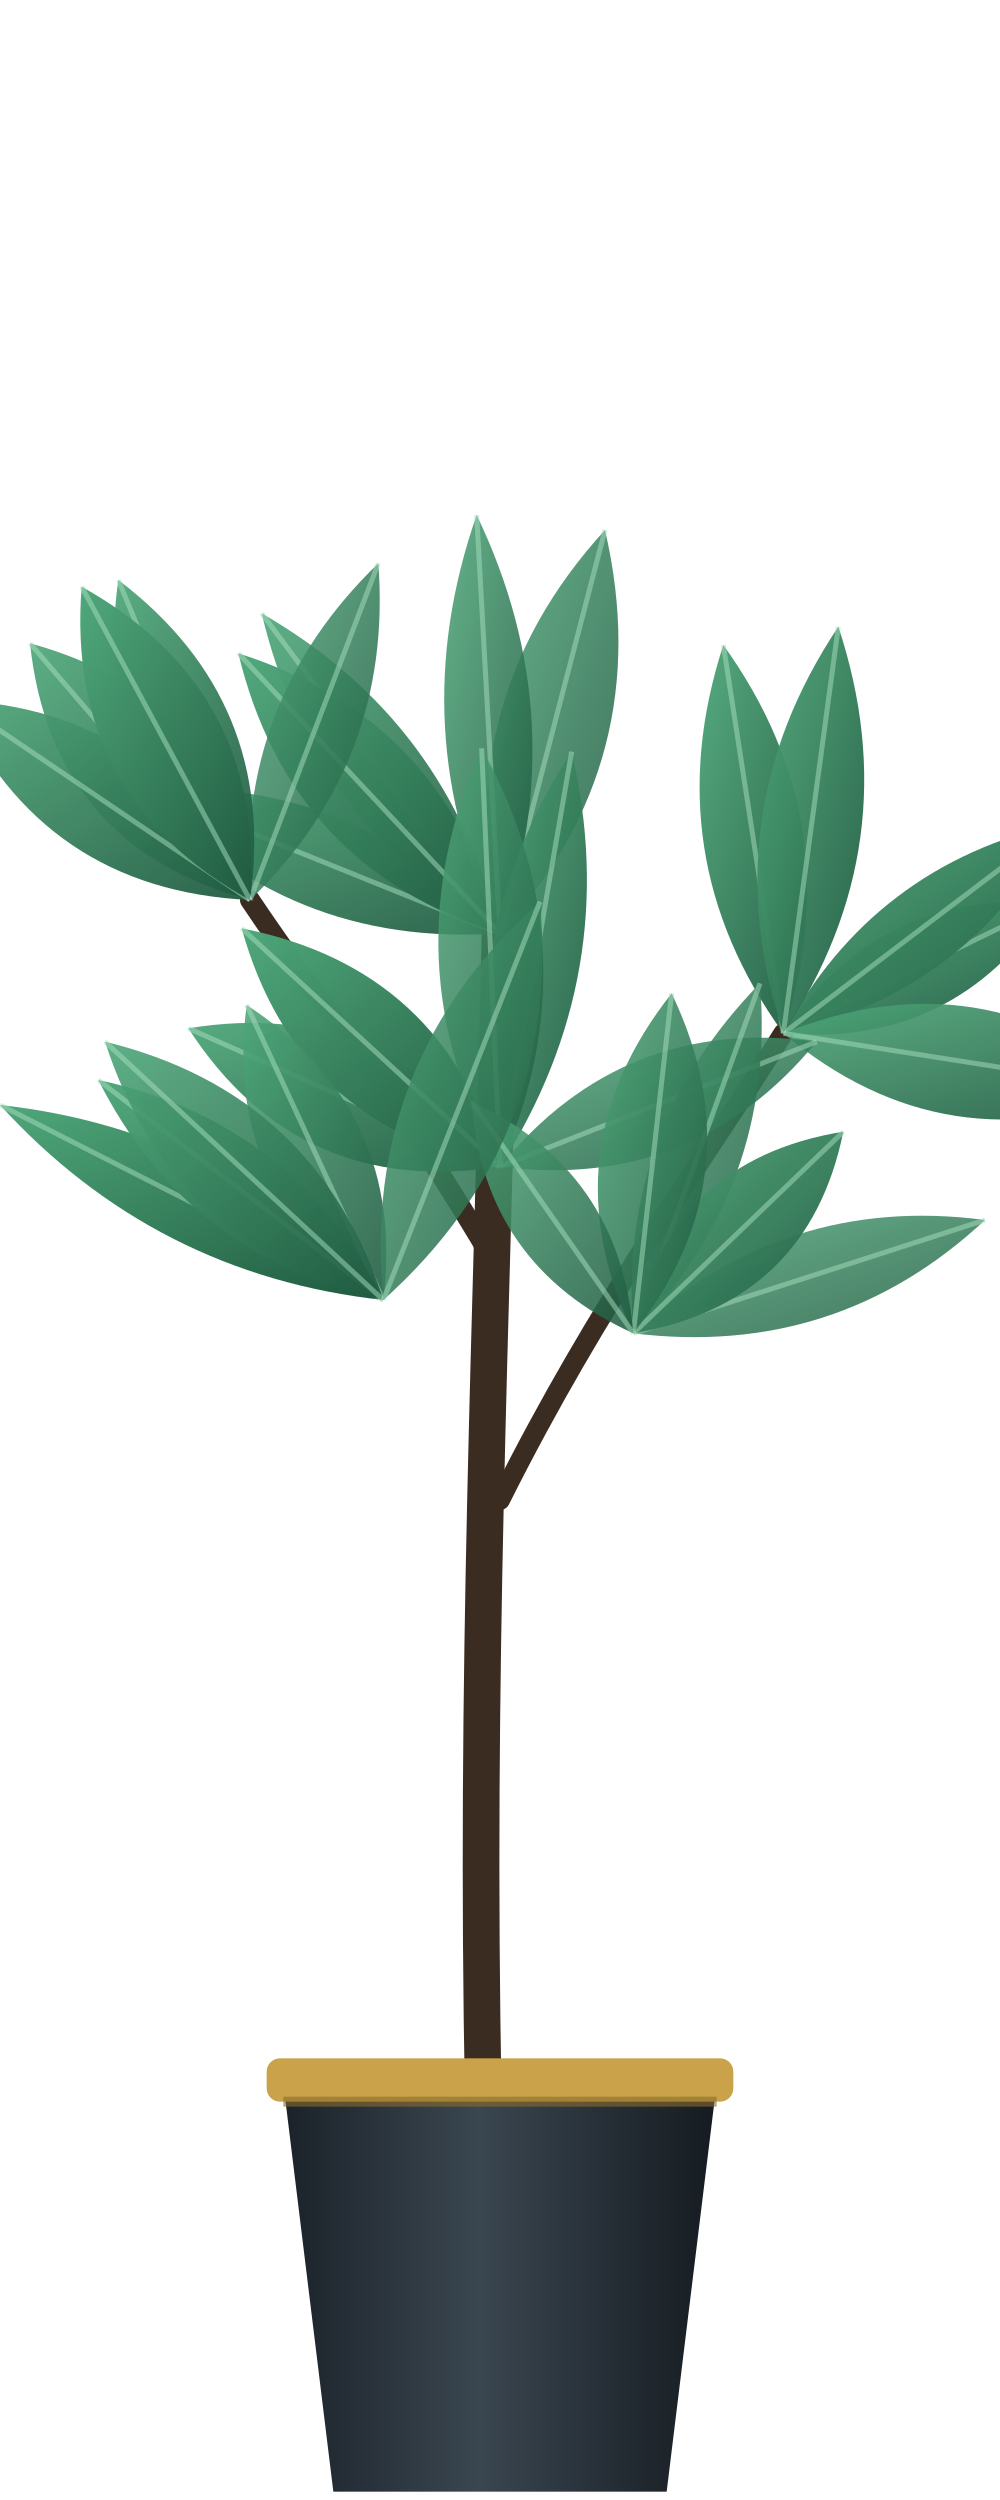
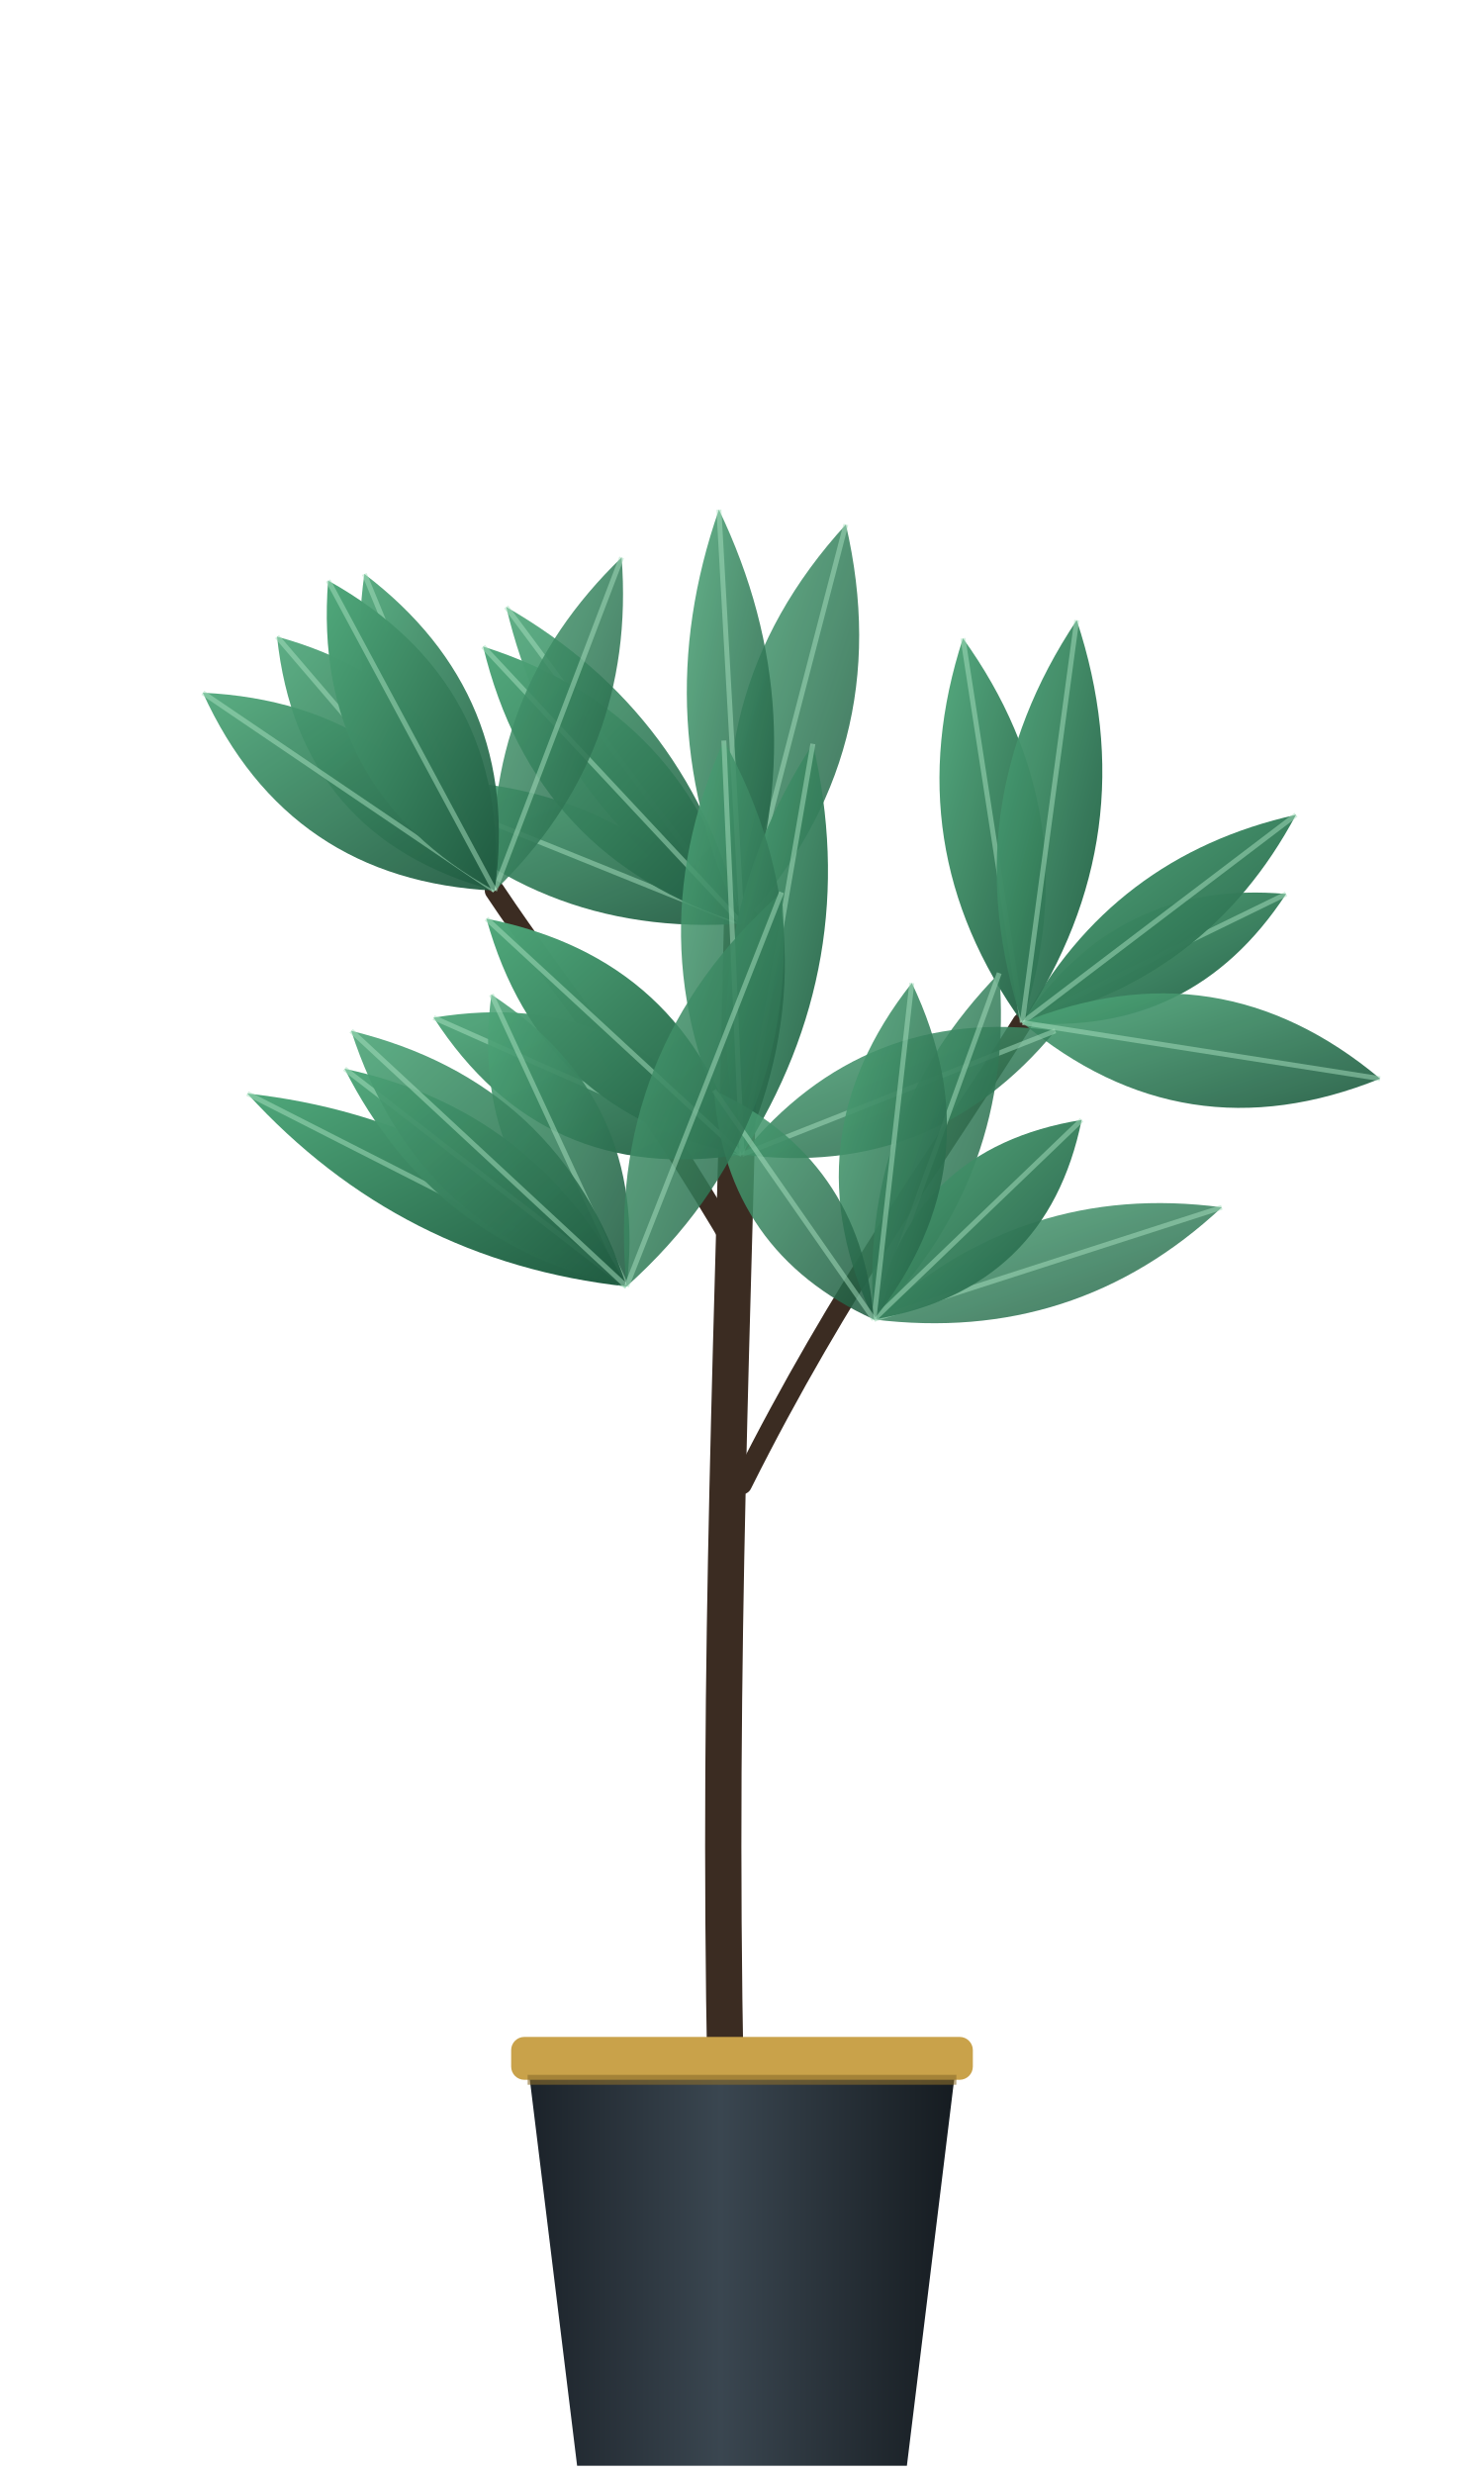
- <svg xmlns="http://www.w3.org/2000/svg" viewBox="0 0 600 1500">
+ <svg xmlns="http://www.w3.org/2000/svg" viewBox="-150 0 900 1500">
  <defs>
    <linearGradient id="pot" x1="0" y1="0" x2="1" y2="0">
      <stop offset="0" stop-color="#1b2229" />
      <stop offset=".45" stop-color="#3a4650" />
      <stop offset="1" stop-color="#151b20" />
    </linearGradient>
    <linearGradient id="l1" x1="0" y1="0" x2="1" y2="1">
      <stop offset="0" stop-color="#4fa77a" />
      <stop offset="1" stop-color="#1f5a40" />
    </linearGradient>
  </defs>
  <path d="M290 1260C285 1000 295 800 300 560" stroke="#3b2c22" stroke-width="22" fill="none" stroke-linecap="round" />
  <path d="M300 900C360 780 420 700 470 620M298 760C240 660 190 600 150 540" stroke="#3b2c22" stroke-width="12" fill="none" stroke-linecap="round" />
  <path d="M300 560Q270 433 157 368Q187 495 300 560Z" fill="url(#l1)" opacity="0.91" />
  <path d="M300 560L157 368" stroke="#a8e0bf" stroke-width="3" opacity=".5" />
  <path d="M300 560Q395 456 363 318Q268 422 300 560Z" fill="url(#l1)" opacity="0.86" />
  <path d="M300 560L363 318" stroke="#a8e0bf" stroke-width="3" opacity=".5" />
  <path d="M300 560Q214 465 87 474Q172 569 300 560Z" fill="url(#l1)" opacity="0.93" />
  <path d="M300 560L87 474" stroke="#a8e0bf" stroke-width="3" opacity=".5" />
  <path d="M300 560Q269 432 143 392Q174 521 300 560Z" fill="url(#l1)" opacity="0.98" />
  <path d="M300 560L143 392" stroke="#a8e0bf" stroke-width="3" opacity=".5" />
  <path d="M300 560Q345 432 286 309Q241 438 300 560Z" fill="url(#l1)" opacity="0.88" />
  <path d="M300 560L286 309" stroke="#a8e0bf" stroke-width="3" opacity=".5" />
  <path d="M470 620Q511 494 434 387Q393 513 470 620Z" fill="url(#l1)" opacity="0.96" />
  <path d="M470 620L434 387" stroke="#a8e0bf" stroke-width="3" opacity=".5" />
  <path d="M470 620Q573 629 630 542Q527 533 470 620Z" fill="url(#l1)" opacity="0.96" />
  <path d="M470 620L630 542" stroke="#a8e0bf" stroke-width="3" opacity=".5" />
  <path d="M470 620Q582 595 636 494Q524 519 470 620Z" fill="url(#l1)" opacity="0.97" />
  <path d="M470 620L636 494" stroke="#a8e0bf" stroke-width="3" opacity=".5" />
  <path d="M470 620Q546 506 503 376Q427 490 470 620Z" fill="url(#l1)" opacity="0.96" />
  <path d="M470 620L503 376" stroke="#a8e0bf" stroke-width="3" opacity=".5" />
  <path d="M470 620Q568 702 687 654Q589 572 470 620Z" fill="url(#l1)" opacity="0.92" />
  <path d="M470 620L687 654" stroke="#a8e0bf" stroke-width="3" opacity=".5" />
  <path d="M150 540Q236 457 227 338Q141 421 150 540Z" fill="url(#l1)" opacity="0.86" />
  <path d="M150 540L227 338" stroke="#a8e0bf" stroke-width="3" opacity=".5" />
  <path d="M150 540Q136 418 18 386Q31 508 150 540Z" fill="url(#l1)" opacity="0.92" />
  <path d="M150 540L18 386" stroke="#a8e0bf" stroke-width="3" opacity=".5" />
  <path d="M150 540Q167 421 71 348Q54 467 150 540Z" fill="url(#l1)" opacity="0.93" />
  <path d="M150 540L71 348" stroke="#a8e0bf" stroke-width="3" opacity=".5" />
  <path d="M150 540Q98 426 -27 420Q25 534 150 540Z" fill="url(#l1)" opacity="0.94" />
  <path d="M150 540L-27 420" stroke="#a8e0bf" stroke-width="3" opacity=".5" />
  <path d="M150 540Q160 414 49 352Q39 479 150 540Z" fill="url(#l1)" opacity="0.99" />
  <path d="M150 540L49 352" stroke="#a8e0bf" stroke-width="3" opacity=".5" />
  <path d="M300 700Q234 597 113 617Q179 719 300 700Z" fill="url(#l1)" opacity="0.95" />
  <path d="M300 700L113 617" stroke="#a8e0bf" stroke-width="3" opacity=".5" />
  <path d="M300 700Q267 581 145 557Q178 676 300 700Z" fill="url(#l1)" opacity="0.99" />
  <path d="M300 700L145 557" stroke="#a8e0bf" stroke-width="3" opacity=".5" />
  <path d="M300 700Q374 584 343 451Q268 566 300 700Z" fill="url(#l1)" opacity="0.94" />
  <path d="M300 700L343 451" stroke="#a8e0bf" stroke-width="3" opacity=".5" />
  <path d="M300 700Q416 715 490 625Q374 609 300 700Z" fill="url(#l1)" opacity="0.87" />
  <path d="M300 700L490 625" stroke="#a8e0bf" stroke-width="3" opacity=".5" />
  <path d="M300 700Q357 572 289 449Q232 577 300 700Z" fill="url(#l1)" opacity="0.86" />
  <path d="M300 700L289 449" stroke="#a8e0bf" stroke-width="3" opacity=".5" />
  <path d="M380 800Q502 815 591 732Q470 716 380 800Z" fill="url(#l1)" opacity="0.85" />
  <path d="M380 800L591 732" stroke="#a8e0bf" stroke-width="3" opacity=".5" />
  <path d="M380 800Q466 712 456 590Q370 678 380 800Z" fill="url(#l1)" opacity="0.86" />
  <path d="M380 800L456 590" stroke="#a8e0bf" stroke-width="3" opacity=".5" />
  <path d="M380 800Q485 782 506 679Q401 696 380 800Z" fill="url(#l1)" opacity="0.96" />
  <path d="M380 800L506 679" stroke="#a8e0bf" stroke-width="3" opacity=".5" />
  <path d="M380 800Q455 705 403 596Q328 691 380 800Z" fill="url(#l1)" opacity="0.89" />
  <path d="M380 800L403 596" stroke="#a8e0bf" stroke-width="3" opacity=".5" />
  <path d="M380 800Q372 702 283 661Q290 759 380 800Z" fill="url(#l1)" opacity="0.87" />
  <path d="M380 800L283 661" stroke="#a8e0bf" stroke-width="3" opacity=".5" />
  <path d="M230 780Q244 666 148 603Q133 717 230 780Z" fill="url(#l1)" opacity="0.89" />
  <path d="M230 780L148 603" stroke="#a8e0bf" stroke-width="3" opacity=".5" />
  <path d="M230 780Q137 678 -0 663Q93 765 230 780Z" fill="url(#l1)" opacity="1.0" />
  <path d="M230 780L-0 663" stroke="#a8e0bf" stroke-width="3" opacity=".5" />
  <path d="M230 780Q176 673 59 648Q113 755 230 780Z" fill="url(#l1)" opacity="0.98" />
  <path d="M230 780L59 648" stroke="#a8e0bf" stroke-width="3" opacity=".5" />
  <path d="M230 780Q190 656 63 625Q103 749 230 780Z" fill="url(#l1)" opacity="0.91" />
  <path d="M230 780L63 625" stroke="#a8e0bf" stroke-width="3" opacity=".5" />
  <path d="M230 780Q337 684 324 541Q216 637 230 780Z" fill="url(#l1)" opacity="0.87" />
  <path d="M230 780L324 541" stroke="#a8e0bf" stroke-width="3" opacity=".5" />
  <path d="M170 1250H430L400 1495H200Z" fill="url(#pot)" />
  <rect x="160" y="1235" width="280" height="26" rx="8" fill="#c9a24a" />
  <rect x="170" y="1258" width="260" height="6" fill="#8a6c2b" opacity=".6" />
</svg>
